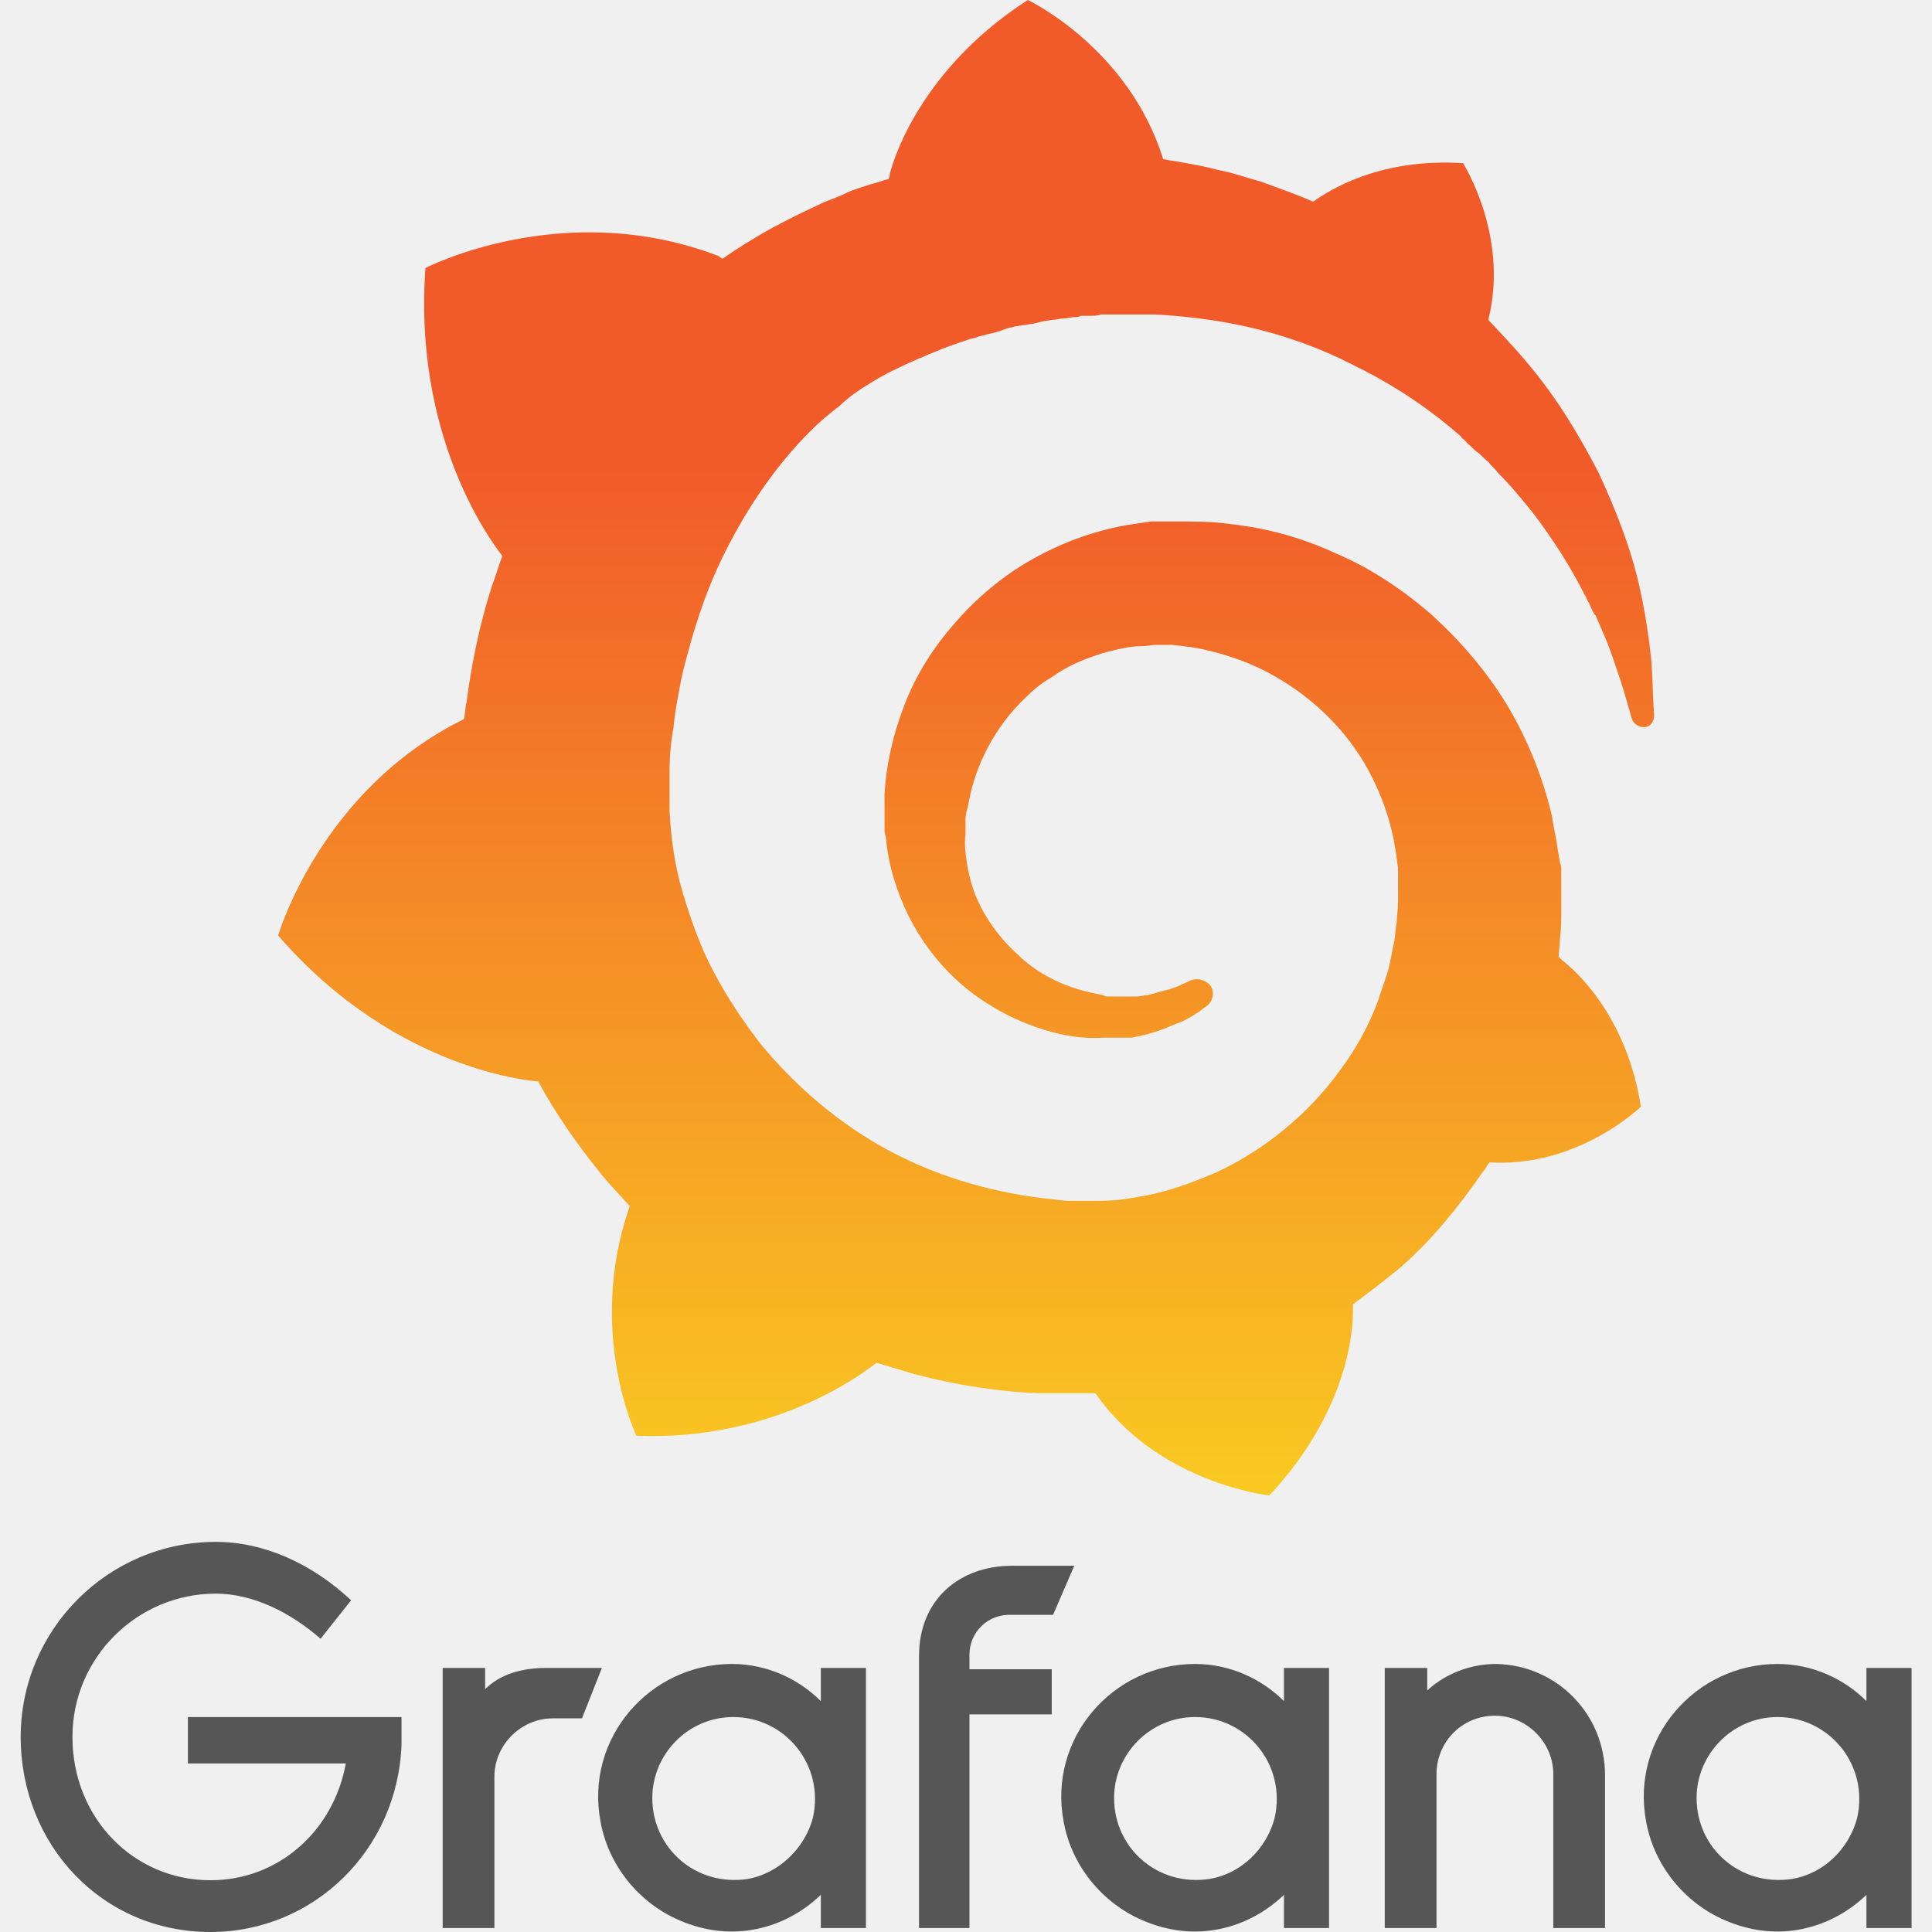
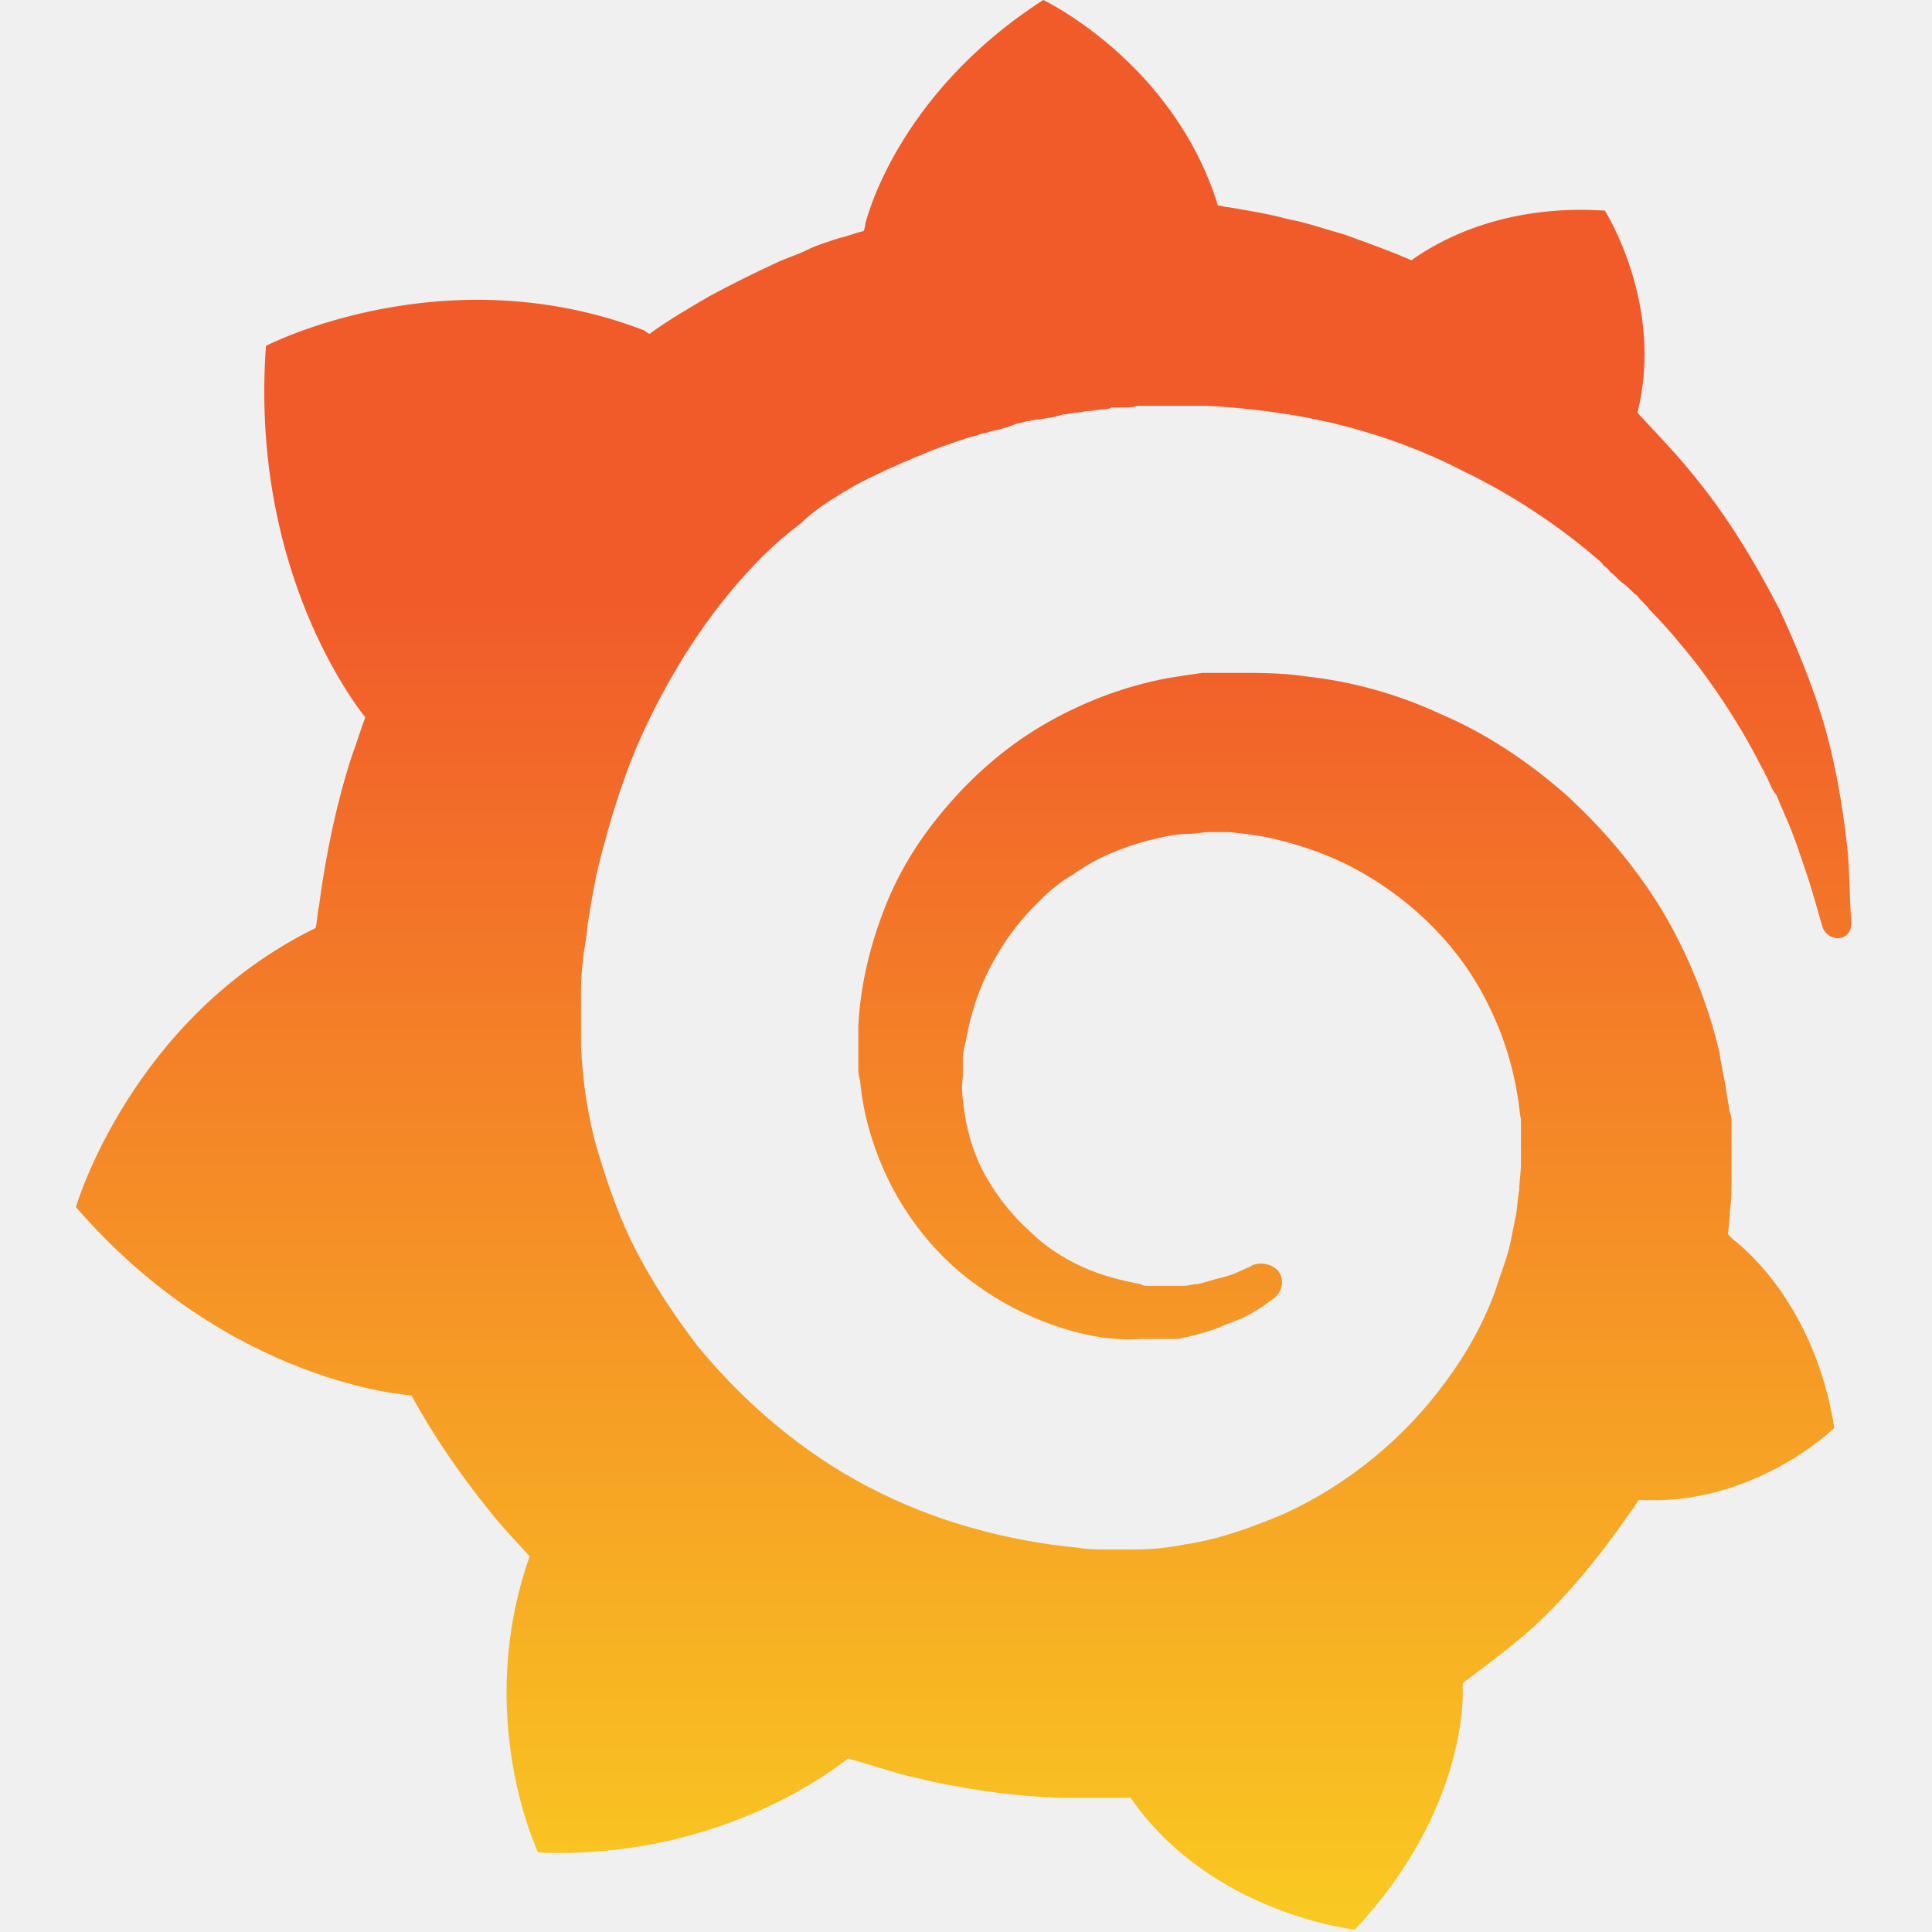
- <svg xmlns="http://www.w3.org/2000/svg" width="280" height="280" viewBox="0 0 280 280" fill="none">
-   <g clip-path="url(#clip0_1752_2)">
-     <path d="M58.192 252.885C57.615 268.077 45.5 280 30.5 280C14.731 280 3 267.308 3 251.731C3 236.154 15.692 223.462 31.269 223.462C38.192 223.462 45.115 226.538 50.885 231.923L46.462 237.5C42.038 233.654 36.654 230.962 31.269 230.962C19.923 230.962 10.5 240.192 10.5 251.731C10.5 263.462 19.346 272.5 30.5 272.5C40.5 272.5 48.385 265.192 50.115 255.577H27.231V248.846H58.192V252.885Z" fill="#565656" />
-     <path d="M84.347 249.038H80.116C75.5 249.038 71.654 252.885 71.654 257.5V279.423H64.154V241.731H70.308V244.808C72.424 242.692 75.5 241.731 79.154 241.731H87.231L84.347 249.038Z" fill="#565656" />
-     <path d="M125.499 279.423H118.96V274.615C113.96 279.423 106.268 281.731 98.383 278.269C92.614 275.769 88.191 270.385 87.037 264.038C84.73 251.923 94.153 241.154 106.076 241.154C111.076 241.154 115.691 243.269 118.96 246.538V241.731H125.499V279.423ZM117.807 263.462C119.537 255.769 113.768 248.846 106.268 248.846C99.73 248.846 94.537 254.231 94.537 260.577C94.537 267.885 100.883 273.462 108.383 272.308C112.807 271.538 116.653 267.885 117.807 263.462Z" fill="#565656" />
-     <path d="M140.501 239.808V241.923H152.424V248.462H140.501V279.423H133.193V240C133.193 231.731 139.155 226.923 146.655 226.923H155.693L152.616 234.039H146.655C143.193 233.846 140.501 236.539 140.501 239.808Z" fill="#565656" />
-     <path d="M192.424 279.423H186.078V274.615C181.078 279.423 173.385 281.731 165.501 278.269C159.731 275.769 155.308 270.385 154.155 264.038C151.847 251.923 161.27 241.154 173.193 241.154C178.193 241.154 182.808 243.269 186.078 246.538V241.731H192.616V279.423H192.424ZM184.731 263.462C186.462 255.769 180.693 248.846 173.193 248.846C166.655 248.846 161.462 254.231 161.462 260.577C161.462 267.885 167.808 273.462 175.308 272.308C179.924 271.538 183.578 267.885 184.731 263.462Z" fill="#565656" />
-     <path d="M232.614 257.308V279.423H225.114V257.115C225.114 252.5 221.268 248.654 216.653 248.654C211.845 248.654 208.191 252.5 208.191 257.115V279.423H200.691V241.731H206.845V245C209.538 242.5 213.191 241.154 216.845 241.154C225.691 241.346 232.614 248.462 232.614 257.308Z" fill="#565656" />
-     <path d="M276.846 279.423H270.499V274.615C265.499 279.423 257.807 281.731 249.923 278.269C244.153 275.769 239.73 270.385 238.576 264.038C236.269 251.923 245.692 241.154 257.615 241.154C262.615 241.154 267.23 243.269 270.499 246.538V241.731H277.038V279.423H276.846ZM269.153 263.462C270.884 255.769 265.115 248.846 257.615 248.846C251.076 248.846 245.884 254.231 245.884 260.577C245.884 267.885 252.23 273.462 259.73 272.308C264.346 271.538 267.999 267.885 269.153 263.462Z" fill="#565656" />
-     <path d="M239.347 95.962C238.962 92.308 238.386 88.077 237.232 83.462C236.078 78.846 234.155 73.846 231.655 68.462C228.962 63.269 225.693 57.692 221.27 52.5C219.539 50.385 217.616 48.462 215.693 46.346C218.77 34.231 212.039 23.654 212.039 23.654C200.309 22.885 193.001 27.308 190.309 29.231C189.924 29.038 189.347 28.846 188.962 28.654C187.039 27.885 184.924 27.115 182.809 26.346C180.693 25.769 178.578 25 176.462 24.615C174.347 24.038 172.039 23.654 169.732 23.269C169.347 23.269 168.962 23.077 168.578 23.077C163.578 6.923 148.962 0 148.962 0C132.232 10.769 128.962 25.192 128.962 25.192C128.962 25.192 128.962 25.577 128.77 25.962C127.809 26.154 127.039 26.538 126.078 26.731C124.924 27.115 123.578 27.5 122.424 28.077C121.27 28.654 119.924 29.038 118.77 29.615C116.27 30.769 113.962 31.923 111.462 33.269C109.155 34.615 106.847 35.962 104.732 37.5C104.347 37.308 104.155 37.115 104.155 37.115C81.655 28.462 61.655 38.846 61.655 38.846C59.924 62.885 70.693 77.885 72.809 80.577C72.232 82.115 71.847 83.462 71.27 85C69.539 90.385 68.385 95.962 67.616 101.731C67.424 102.5 67.424 103.462 67.232 104.231C46.462 114.423 40.309 135.577 40.309 135.577C57.616 155.577 78.001 156.731 78.001 156.731C80.501 161.346 83.578 165.769 86.847 169.808C88.193 171.538 89.732 173.077 91.27 174.808C84.924 192.885 92.232 208.077 92.232 208.077C111.655 208.846 124.347 199.615 127.039 197.5C128.962 198.077 130.886 198.654 132.809 199.231C138.77 200.769 144.924 201.731 150.886 201.923C152.424 201.923 153.962 201.923 155.501 201.923H156.27H156.847H157.809H158.77C167.809 215 183.962 216.731 183.962 216.731C195.309 204.615 196.078 192.885 196.078 190.192C196.078 190.192 196.078 190.192 196.078 190C196.078 189.808 196.078 189.615 196.078 189.615C196.078 189.423 196.078 189.231 196.078 189.038C198.386 187.308 200.693 185.577 203.001 183.654C207.616 179.615 211.462 174.808 214.924 169.808C215.309 169.423 215.501 168.846 215.885 168.462C228.77 169.231 237.809 160.385 237.809 160.385C235.693 146.923 228.001 140.385 226.462 139.231C226.462 139.231 226.462 139.231 226.27 139.038L226.078 138.846L225.886 138.654C225.886 137.885 226.078 137.115 226.078 136.154C226.27 134.615 226.27 133.269 226.27 131.731V130.577V130V129.808C226.27 129.423 226.27 129.615 226.27 129.423V128.462V127.308C226.27 126.923 226.27 126.538 226.27 126.154C226.27 125.769 226.27 125.385 226.078 125L225.886 123.846L225.693 122.692C225.501 121.154 225.116 119.808 224.924 118.269C223.578 112.5 221.27 106.923 218.385 102.115C215.309 97.115 211.655 92.885 207.424 89.038C203.193 85.385 198.578 82.308 193.578 80.192C188.578 77.885 183.578 76.538 178.385 75.962C175.885 75.577 173.193 75.577 170.693 75.577H169.732H169.539H169.155H168.77H167.809C167.424 75.577 167.039 75.577 166.847 75.577C165.501 75.769 164.155 75.962 163.001 76.154C157.809 77.115 153.001 79.038 148.77 81.538C144.539 84.038 140.886 87.308 137.809 90.962C134.732 94.615 132.424 98.462 130.886 102.692C129.347 106.731 128.386 111.154 128.193 115.192C128.193 116.154 128.193 117.308 128.193 118.269C128.193 118.462 128.193 118.846 128.193 119.038V119.808C128.193 120.385 128.193 120.769 128.386 121.346C128.578 123.462 128.962 125.385 129.539 127.308C130.693 131.154 132.424 134.615 134.732 137.692C137.039 140.769 139.539 143.077 142.424 145C145.309 146.923 148.193 148.269 151.27 149.231C154.347 150.192 157.232 150.577 159.924 150.385C160.309 150.385 160.693 150.385 160.886 150.385C161.078 150.385 161.27 150.385 161.462 150.385C161.655 150.385 161.847 150.385 162.039 150.385C162.424 150.385 162.616 150.385 163.001 150.385H163.193H163.386C163.578 150.385 163.77 150.385 163.962 150.385C164.347 150.385 164.732 150.192 164.924 150.192C165.309 150.192 165.501 150 165.885 150C166.462 149.808 167.232 149.615 167.809 149.423C168.962 149.038 170.116 148.462 171.27 148.077C172.424 147.5 173.386 146.923 174.155 146.346C174.347 146.154 174.732 145.962 174.924 145.769C175.886 145 176.078 143.654 175.309 142.692C174.539 141.923 173.385 141.731 172.424 142.115C172.232 142.308 172.039 142.308 171.655 142.5C170.885 142.885 169.924 143.269 169.155 143.462C168.193 143.654 167.232 144.038 166.27 144.231C165.693 144.231 165.309 144.423 164.732 144.423C164.539 144.423 164.155 144.423 163.962 144.423C163.77 144.423 163.386 144.423 163.193 144.423C163.001 144.423 162.616 144.423 162.424 144.423C162.039 144.423 161.847 144.423 161.462 144.423H161.27H161.078C160.885 144.423 160.886 144.423 160.693 144.423C160.501 144.423 160.116 144.423 159.924 144.231C157.809 143.846 155.501 143.269 153.385 142.308C151.27 141.346 149.155 140 147.424 138.269C145.501 136.538 143.962 134.615 142.616 132.308C141.27 130 140.501 127.5 140.116 125C139.924 123.654 139.732 122.308 139.924 120.962C139.924 120.577 139.924 120.192 139.924 119.808V119.615V119.423C139.924 119.231 139.924 119.038 139.924 118.846C139.924 118.077 140.116 117.5 140.309 116.731C141.27 110.962 144.155 105.385 148.578 101.154C149.732 100 150.886 99.038 152.232 98.269C153.578 97.308 154.924 96.538 156.27 95.962C157.616 95.385 159.155 94.808 160.693 94.423C162.232 94.038 163.77 93.654 165.309 93.654C166.078 93.654 166.847 93.462 167.616 93.462C167.809 93.462 168.001 93.462 168.193 93.462H168.77H169.155H169.347H169.924C171.655 93.654 173.386 93.846 174.924 94.231C178.193 95 181.462 96.154 184.539 97.885C190.693 101.346 195.886 106.538 198.962 112.885C200.501 115.962 201.655 119.423 202.232 123.077C202.424 124.038 202.424 124.808 202.616 125.769V126.346V126.923C202.616 127.115 202.616 127.308 202.616 127.5C202.616 127.692 202.616 127.885 202.616 128.077V128.654V129.231C202.616 129.615 202.616 130.385 202.616 130.769C202.616 131.731 202.424 132.692 202.424 133.654C202.232 134.615 202.232 135.577 202.039 136.538C201.847 137.5 201.655 138.462 201.462 139.423C201.078 141.346 200.309 143.077 199.732 145C198.386 148.654 196.462 152.115 194.155 155.192C189.539 161.538 183.193 166.731 176.078 170C172.424 171.538 168.77 172.885 164.924 173.462C163.001 173.846 161.078 174.038 159.155 174.038H158.77H158.386H157.809H156.847H156.27H156.078C155.116 174.038 153.962 174.038 153.001 173.846C148.77 173.462 144.732 172.692 140.693 171.538C136.655 170.385 132.809 168.846 129.155 166.923C121.847 163.077 115.309 157.5 110.116 151.154C107.616 147.885 105.309 144.423 103.386 140.769C101.462 137.115 100.116 133.269 98.962 129.423C97.809 125.577 97.232 121.538 97.039 117.5V116.731V116.538V116.346V115.962V115.385V115.192V115V114.615V113.654V113.462V113.077C97.039 112.5 97.039 112.115 97.039 111.538C97.039 109.615 97.232 107.5 97.616 105.385C97.809 103.269 98.193 101.346 98.578 99.231C98.962 97.115 99.539 95.192 100.116 93.077C101.27 89.038 102.616 85.192 104.347 81.538C107.809 74.231 112.232 67.692 117.424 62.5C118.77 61.154 120.116 60 121.655 58.846C122.232 58.269 123.578 57.115 125.116 56.154C126.655 55.192 128.193 54.231 129.924 53.462C130.693 53.077 131.462 52.692 132.424 52.308C132.809 52.115 133.193 51.923 133.77 51.731C134.155 51.538 134.539 51.346 135.116 51.154C136.847 50.385 138.578 49.808 140.309 49.231C140.693 49.038 141.27 49.038 141.655 48.846C142.039 48.654 142.616 48.654 143.001 48.462C143.962 48.269 144.732 48.077 145.693 47.692C146.078 47.5 146.655 47.5 147.039 47.308C147.424 47.308 148.001 47.115 148.386 47.115C148.77 47.115 149.347 46.923 149.732 46.923L150.501 46.731L151.27 46.538C151.655 46.538 152.232 46.346 152.616 46.346C153.193 46.346 153.578 46.154 154.155 46.154C154.539 46.154 155.309 45.962 155.693 45.962C156.078 45.962 156.27 45.962 156.655 45.769H157.232H157.616H158.001C158.578 45.769 158.962 45.769 159.539 45.577H160.309H160.501H160.886C161.27 45.577 161.847 45.577 162.232 45.577C163.962 45.577 165.693 45.577 167.424 45.577C170.886 45.769 174.347 46.154 177.616 46.731C184.155 47.885 190.501 50 196.078 52.885C201.655 55.577 206.847 59.038 211.078 62.692C211.27 62.885 211.655 63.077 211.847 63.462C212.039 63.654 212.424 63.846 212.616 64.231C213.193 64.615 213.578 65.192 214.155 65.577C214.732 65.962 215.116 66.538 215.693 66.923C216.078 67.5 216.655 67.885 217.039 68.462C218.962 70.385 220.693 72.5 222.232 74.423C225.309 78.462 227.809 82.5 229.732 86.346C229.924 86.538 229.924 86.731 230.116 87.115C230.309 87.308 230.309 87.5 230.501 87.885C230.693 88.269 230.885 88.846 231.27 89.231C231.462 89.615 231.655 90.192 231.847 90.577C232.039 90.962 232.232 91.538 232.424 91.923C233.193 93.654 233.77 95.385 234.347 97.115C235.309 99.808 235.885 102.115 236.462 104.038C236.655 104.808 237.424 105.385 238.193 105.385C239.155 105.385 239.732 104.615 239.732 103.654C239.539 101.346 239.539 98.846 239.347 95.962Z" fill="url(#paint0_linear_1752_2)" />
-   </g>
+ <svg xmlns="http://www.w3.org/2000/svg" width="280" height="280" fill="none">
+   <path fill="url(#a)" d="M267.824 123.821c-.496-4.714-1.241-10.173-2.73-16.129-1.489-5.955-3.97-12.407-7.196-19.354-3.474-6.7-7.692-13.896-13.399-20.596-2.234-2.73-4.715-5.211-7.196-7.94 3.97-15.633-4.715-29.28-4.715-29.28-15.136-.993-24.566 4.714-28.04 7.195-.496-.248-1.24-.496-1.737-.744-2.481-.993-5.211-1.985-7.94-2.978-2.73-.744-5.459-1.737-8.189-2.233-2.729-.745-5.707-1.24-8.685-1.737-.496 0-.992-.248-1.488-.248C170.057 8.933 151.199 0 151.199 0c-21.589 13.896-25.807 32.506-25.807 32.506s0 .496-.248.993c-1.241.248-2.233.744-3.474.992-1.489.497-3.226.993-4.715 1.737s-3.225 1.241-4.714 1.985a167 167 0 0 0-9.43 4.715c-2.977 1.737-5.955 3.474-8.685 5.46-.496-.249-.744-.497-.744-.497-29.032-11.166-54.839 2.233-54.839 2.233-2.233 31.017 11.663 50.372 14.392 53.846-.744 1.985-1.24 3.722-1.985 5.707-2.233 6.948-3.722 14.144-4.714 21.589-.248.992-.248 2.233-.496 3.225C18.94 147.643 11 174.938 11 174.938c22.333 25.806 48.635 27.295 48.635 27.295 3.226 5.956 7.196 11.663 11.415 16.874 1.737 2.233 3.722 4.218 5.707 6.451-8.189 23.325 1.24 42.928 1.24 42.928 25.063.993 41.44-10.918 44.914-13.647l7.444 2.233c7.692 1.985 15.633 3.226 23.325 3.474h10.174c11.662 16.873 32.506 19.107 32.506 19.107 14.64-15.633 15.633-30.77 15.633-34.244v-1.488c2.977-2.234 5.955-4.467 8.933-6.948 5.955-5.211 10.918-11.415 15.384-17.866.496-.497.745-1.241 1.241-1.737 16.625.992 28.288-10.422 28.288-10.422-2.73-17.37-12.655-25.807-14.641-27.295l-.248-.249-.248-.248-.248-.248c0-.992.248-1.985.248-3.226.248-1.985.248-3.722.248-5.707v-7.196c0-.496 0-.992-.248-1.489l-.248-1.489-.248-1.488c-.248-1.985-.744-3.722-.993-5.708-1.737-7.444-4.714-14.64-8.436-20.843-3.971-6.452-8.685-11.911-14.144-16.874-5.459-4.714-11.415-8.685-17.866-11.414a62.6 62.6 0 0 0-19.603-5.46c-3.226-.495-6.7-.495-9.926-.495h-4.963c-1.737.248-3.474.496-4.962.744-6.7 1.24-12.904 3.722-18.363 6.948s-10.173 7.444-14.144 12.159c-3.97 4.714-6.947 9.677-8.933 15.136-1.985 5.211-3.225 10.918-3.474 16.129v5.956c0 .744 0 1.24.249 1.985a38.4 38.4 0 0 0 1.488 7.692q2.234 7.444 6.7 13.399c2.978 3.971 6.204 6.948 9.926 9.43a43.8 43.8 0 0 0 11.414 5.459q5.955 1.86 11.166 1.489h5.211c.497 0 .993-.249 1.241-.249.496 0 .744-.248 1.241-.248.744-.248 1.737-.496 2.481-.744 1.489-.496 2.978-1.241 4.467-1.737q2.232-1.116 3.722-2.233c.248-.248.744-.497.992-.745 1.241-.992 1.489-2.729.497-3.97-.993-.992-2.482-1.241-3.723-.744-.248.248-.496.248-.992.496-.993.496-2.233.992-3.226 1.241-1.241.248-2.481.744-3.722.992-.744 0-1.241.248-1.985.248h-5.211c-.248 0-.744 0-.993-.248-2.729-.496-5.707-1.241-8.436-2.481-2.73-1.241-5.459-2.978-7.693-5.211-2.481-2.233-4.466-4.715-6.203-7.692s-2.73-6.204-3.226-9.43c-.248-1.737-.496-3.474-.248-5.211v-2.729c0-.993.248-1.737.496-2.73 1.241-7.444 4.963-14.64 10.67-20.099 1.489-1.489 2.978-2.729 4.715-3.722q2.605-1.861 5.211-2.978c1.737-.744 3.722-1.489 5.707-1.985s3.97-.992 5.955-.992c.993 0 1.985-.248 2.978-.248h2.978c2.233.248 4.466.496 6.451.992 4.219.993 8.437 2.481 12.407 4.715 7.941 4.466 14.64 11.166 18.611 19.355a45.4 45.4 0 0 1 4.218 13.151c.248 1.241.248 2.233.496 3.474v6.451c0 1.241-.248 2.482-.248 3.723-.248 1.24-.248 2.481-.496 3.722l-.745 3.722c-.496 2.481-1.488 4.714-2.233 7.196-1.737 4.714-4.218 9.181-7.196 13.151-5.955 8.189-14.144 14.888-23.325 19.107-4.715 1.985-9.429 3.722-14.392 4.466a38 38 0 0 1-7.444.745h-3.97c-1.241 0-2.73 0-3.971-.248a85.4 85.4 0 0 1-15.88-2.978 77.8 77.8 0 0 1-14.889-5.955c-9.429-4.963-17.866-12.159-24.566-20.348-3.225-4.218-6.203-8.685-8.684-13.399-2.482-4.715-4.219-9.678-5.708-14.64-1.489-4.963-2.233-10.174-2.481-15.385v-7.692c0-2.482.248-5.211.744-7.941.249-2.729.745-5.211 1.241-7.94s1.24-5.211 1.985-7.941c1.489-5.211 3.226-10.173 5.46-14.888 4.466-9.43 10.173-17.866 16.873-24.566a50 50 0 0 1 5.459-4.715c.744-.744 2.481-2.233 4.466-3.473 1.985-1.241 3.97-2.482 6.204-3.474.992-.497 1.985-.993 3.226-1.49.496-.247.992-.495 1.737-.744.496-.248.992-.496 1.736-.744 2.234-.993 4.467-1.737 6.7-2.481.497-.249 1.241-.249 1.737-.497s1.241-.248 1.737-.496c1.241-.248 2.233-.496 3.474-.992.496-.249 1.241-.249 1.737-.497.496 0 1.241-.248 1.737-.248s1.241-.248 1.737-.248l.993-.248.992-.248c.496 0 1.241-.248 1.737-.248.745 0 1.241-.249 1.985-.249.497 0 1.489-.248 1.985-.248.497 0 .745 0 1.241-.248h1.737c.744 0 1.241 0 1.985-.248h10.174c4.466.248 8.933.744 13.151 1.489 8.437 1.489 16.626 4.218 23.822 7.94 7.196 3.474 13.895 7.94 19.354 12.655.248.248.745.497.993.993.248.248.744.496.992.992.745.497 1.241 1.241 1.986 1.737.744.497 1.24 1.241 1.985 1.737.496.745 1.24 1.241 1.737 1.986 2.481 2.48 4.714 5.21 6.699 7.692 3.971 5.211 7.196 10.422 9.678 15.384.248.249.248.497.496.993.248.248.248.496.496.992.249.497.497 1.241.993 1.737.248.497.496 1.241.744 1.737.249.497.497 1.241.745 1.737.992 2.234 1.737 4.467 2.481 6.7 1.241 3.474 1.985 6.452 2.73 8.933.248.993 1.24 1.737 2.233 1.737 1.241 0 1.985-.992 1.985-2.233-.248-2.978-.248-6.204-.496-9.926" />
  <defs>
-     <linearGradient id="paint0_linear_1752_2" x1="140.02" y1="265.597" x2="140.02" y2="67.805" gradientUnits="userSpaceOnUse">
+     <linearGradient id="a" x1="139.66" x2="139.66" y1="342.706" y2="87.49" gradientUnits="userSpaceOnUse">
      <stop stop-color="#FCEE1F" />
      <stop offset="1" stop-color="#F15B2A" />
    </linearGradient>
-     <clipPath id="clip0_1752_2">
-       <rect width="280" height="280" fill="white" />
-     </clipPath>
  </defs>
</svg>
